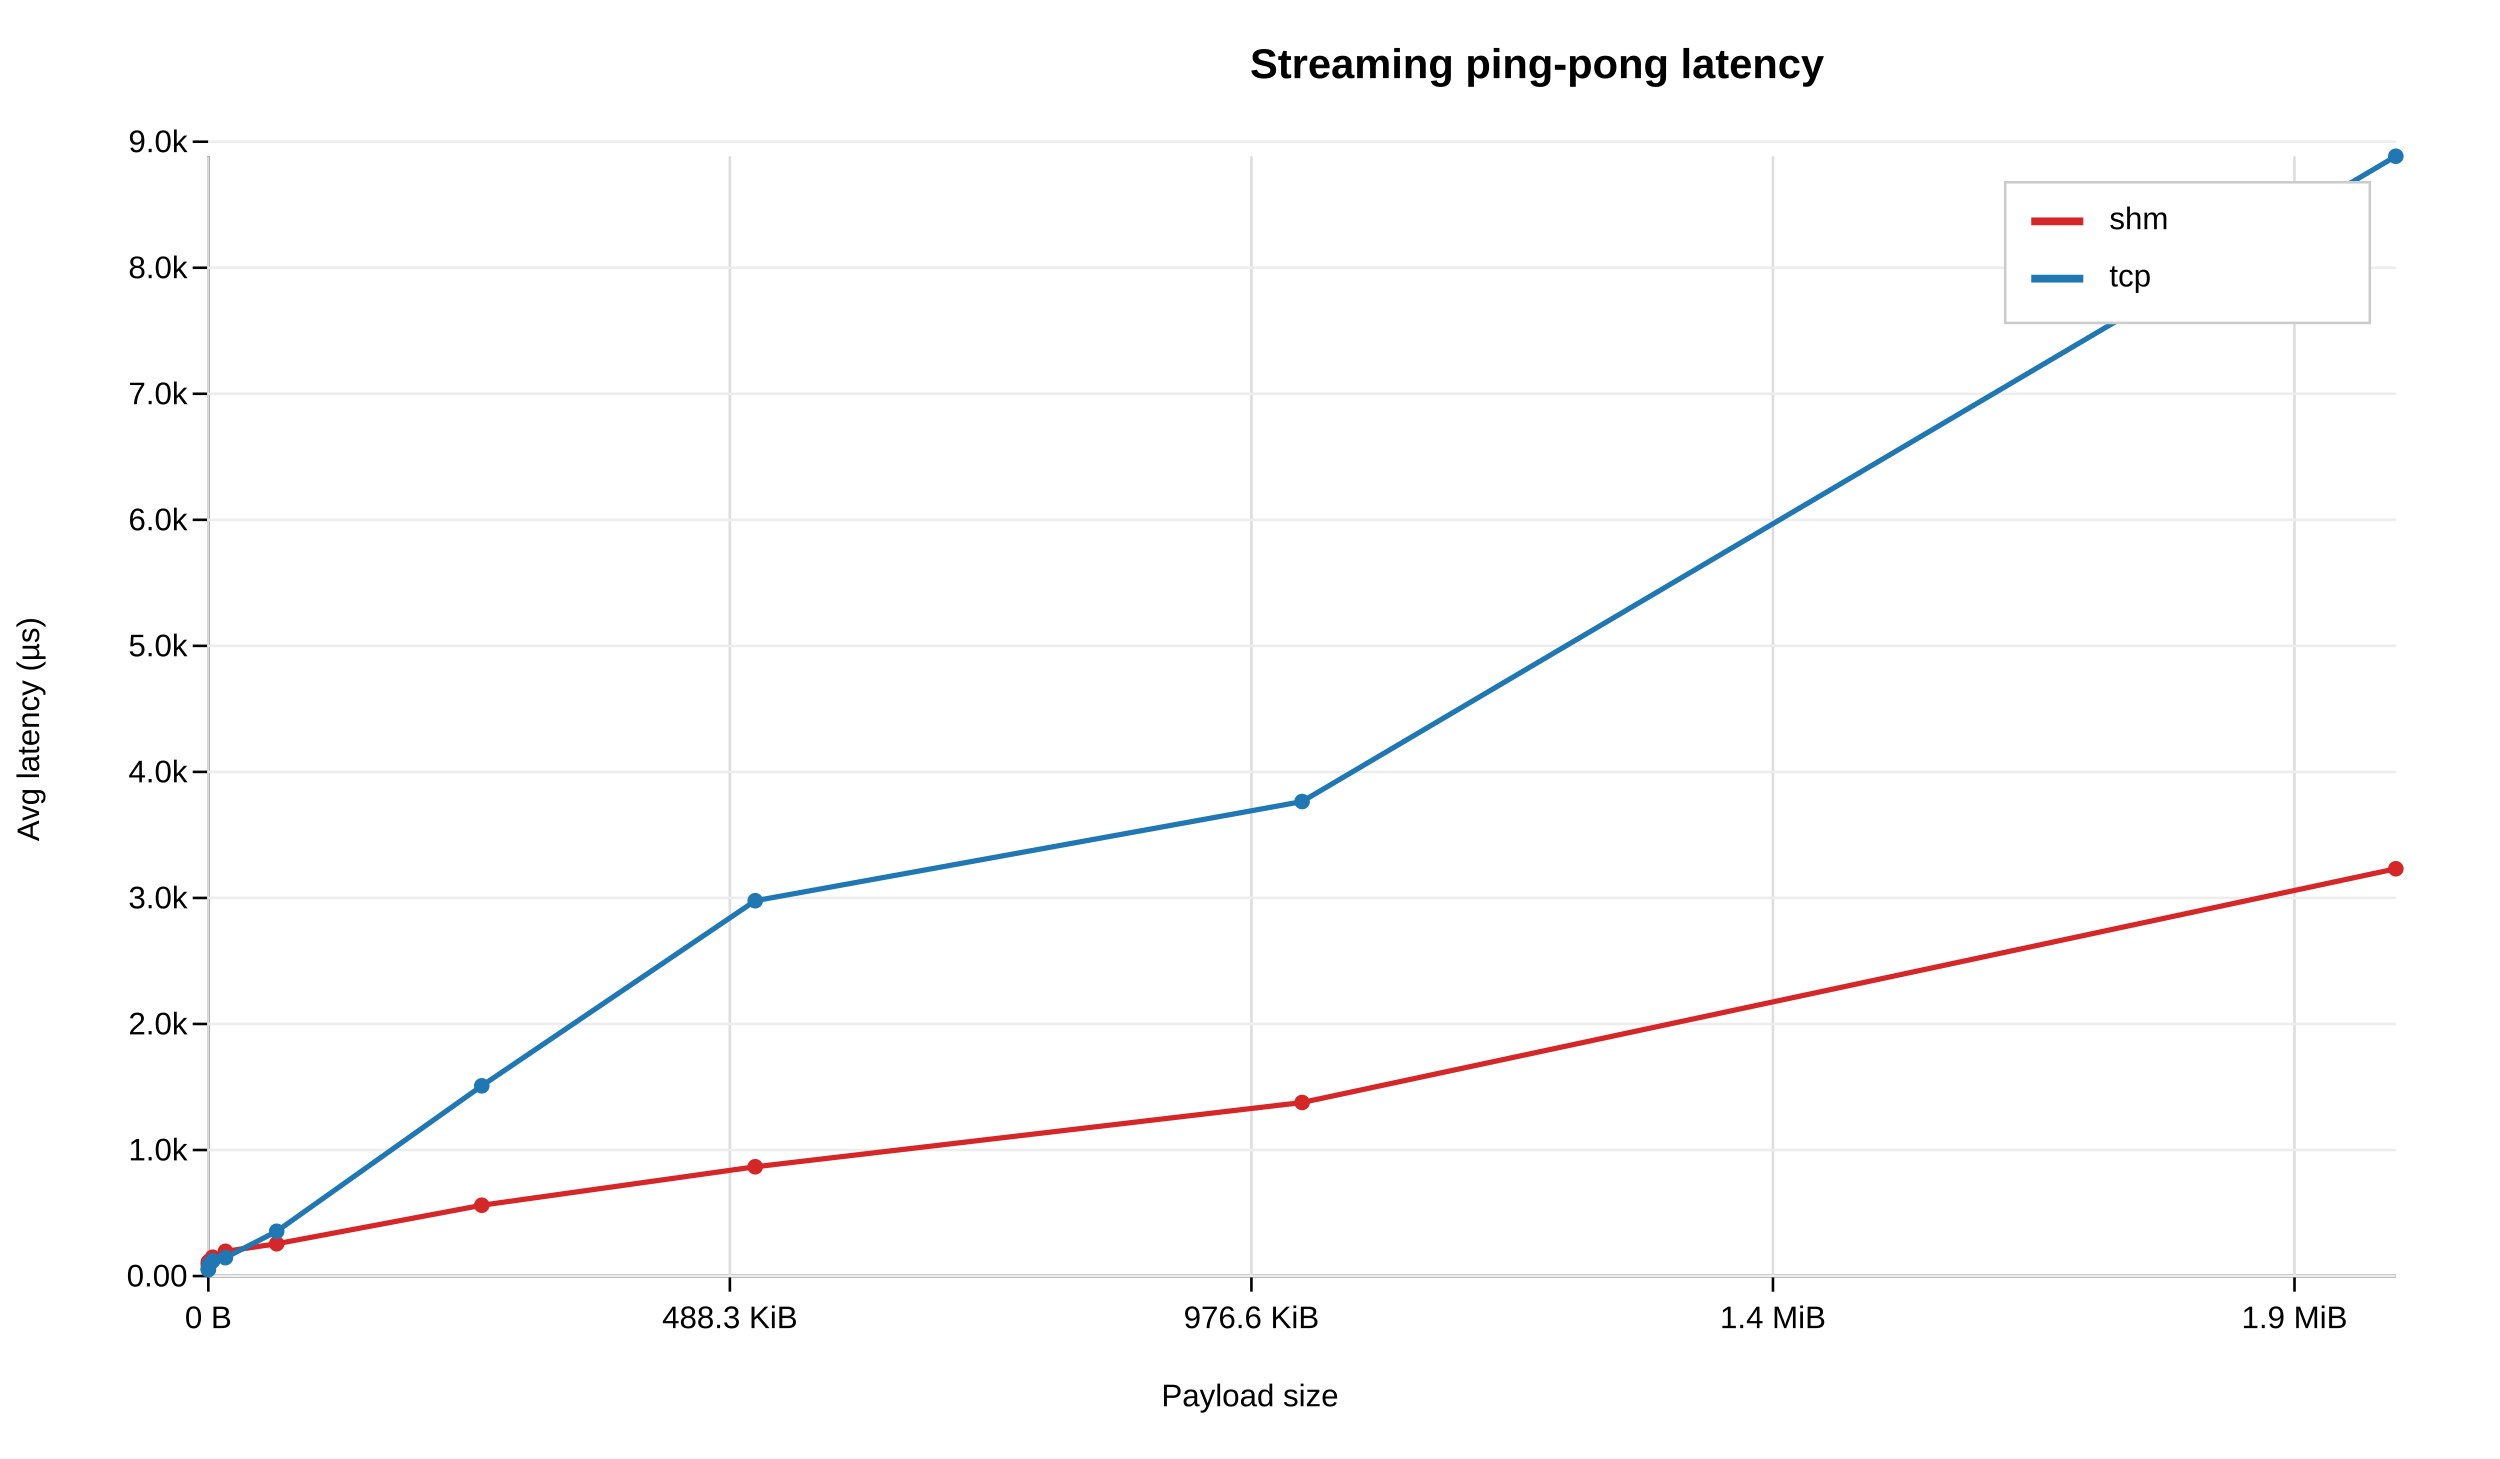
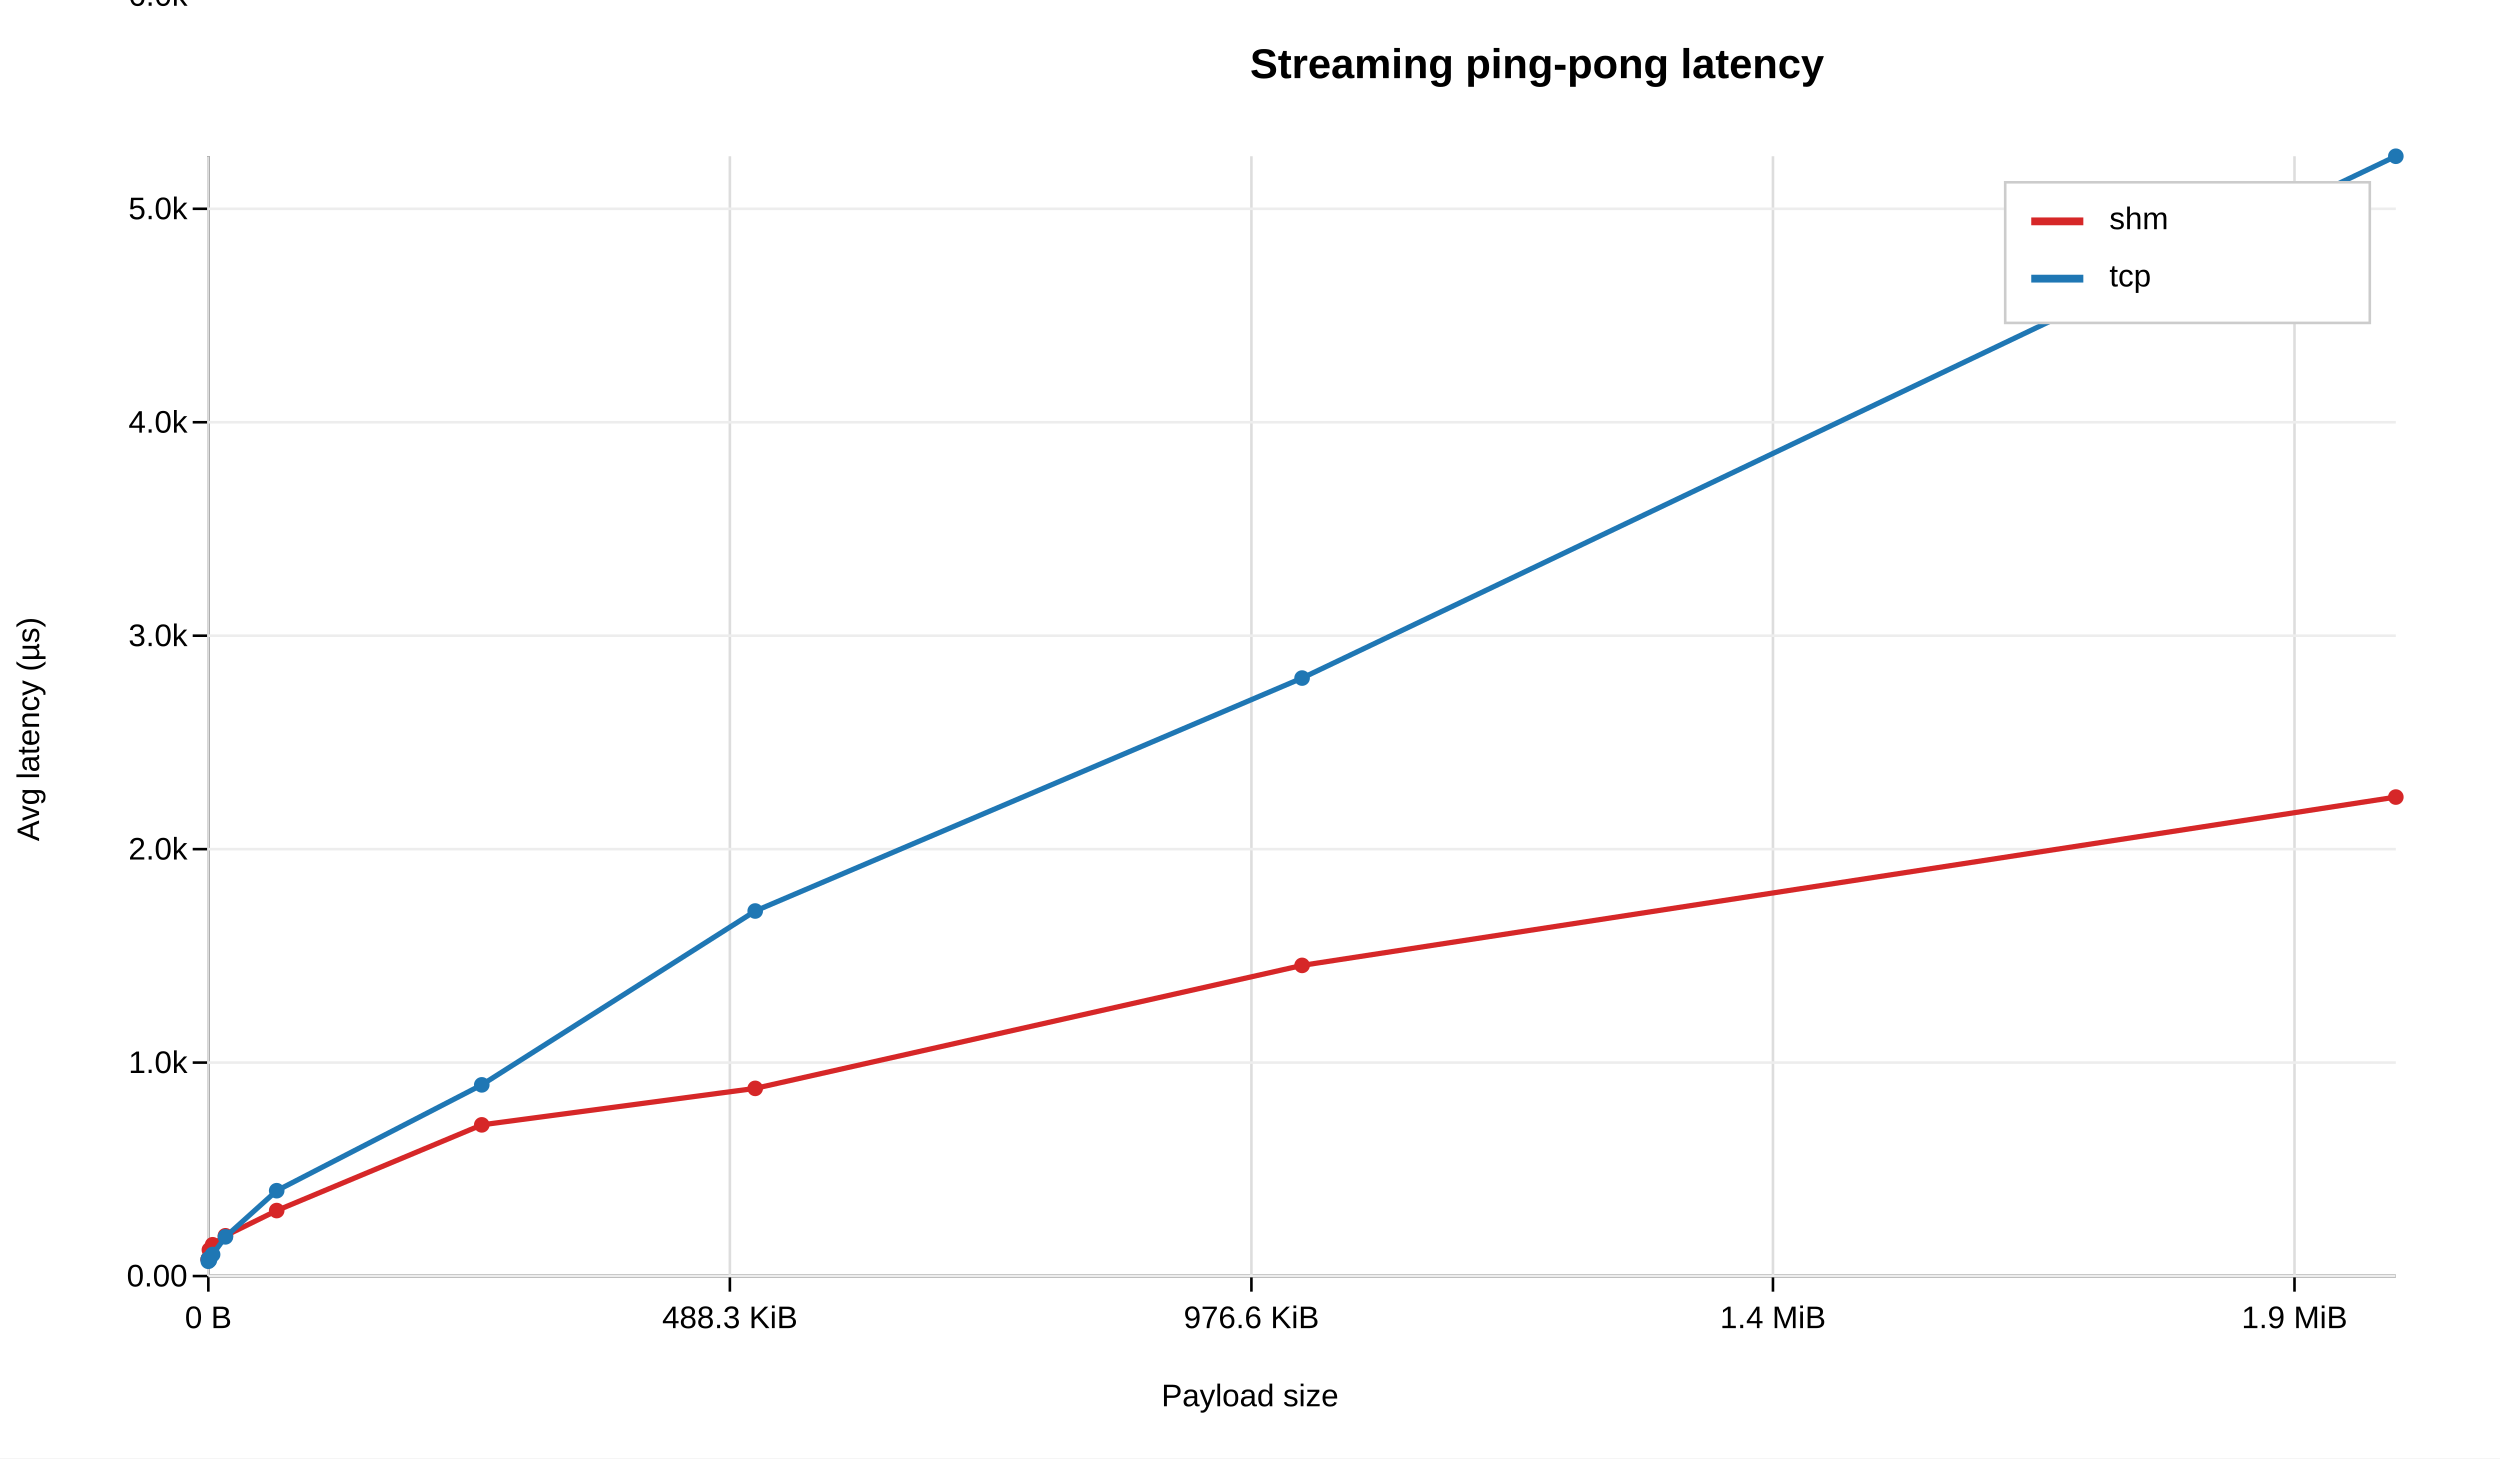
<svg xmlns="http://www.w3.org/2000/svg" width="960" height="560" viewBox="0 0 960 560">
  <style>text{font-family:Arial, sans-serif;font-size:12px;} .title{font-size:16px;font-weight:bold;}</style>
  <rect width="100%" height="100%" fill="white" />
  <text x="480" y="30" class="title">Streaming ping-pong latency</text>
  <text x="480" y="540" text-anchor="middle">Payload size</text>
  <text x="15" y="280" transform="rotate(-90 15,280)" text-anchor="middle">Avg latency (µs)</text>
  <line x1="80" y1="490" x2="920" y2="490" stroke="black" stroke-width="1" />
  <line x1="80" y1="490" x2="80" y2="60" stroke="black" stroke-width="1" />
  <line x1="80" y1="490" x2="80" y2="496" stroke="black" />
  <text x="80" y="510" text-anchor="middle">0 B</text>
  <line x1="280.272" y1="490" x2="280.272" y2="496" stroke="black" />
  <text x="280.272" y="510" text-anchor="middle">488.3 KiB</text>
  <line x1="480.543" y1="490" x2="480.543" y2="496" stroke="black" />
  <text x="480.543" y="510" text-anchor="middle">976.6 KiB</text>
  <line x1="680.815" y1="490" x2="680.815" y2="496" stroke="black" />
  <text x="680.815" y="510" text-anchor="middle">1.4 MiB</text>
  <line x1="881.086" y1="490" x2="881.086" y2="496" stroke="black" />
  <text x="881.086" y="510" text-anchor="middle">1.9 MiB</text>
  <line x1="1081.358" y1="490" x2="1081.358" y2="496" stroke="black" />
  <text x="1081.358" y="510" text-anchor="middle">2.4 MiB</text>
  <line x1="74" y1="490" x2="80" y2="490" stroke="black" />
  <text x="72" y="494" text-anchor="end">0.00</text>
-   <line x1="74" y1="441.602" x2="80" y2="441.602" stroke="black" />
-   <text x="72" y="445.602" text-anchor="end">1.0k</text>
-   <line x1="74" y1="393.204" x2="80" y2="393.204" stroke="black" />
-   <text x="72" y="397.204" text-anchor="end">2.0k</text>
-   <line x1="74" y1="344.806" x2="80" y2="344.806" stroke="black" />
-   <text x="72" y="348.806" text-anchor="end">3.0k</text>
-   <line x1="74" y1="296.409" x2="80" y2="296.409" stroke="black" />
-   <text x="72" y="300.409" text-anchor="end">4.0k</text>
-   <line x1="74" y1="248.011" x2="80" y2="248.011" stroke="black" />
-   <text x="72" y="252.011" text-anchor="end">5.0k</text>
-   <line x1="74" y1="199.613" x2="80" y2="199.613" stroke="black" />
-   <text x="72" y="203.613" text-anchor="end">6.0k</text>
-   <line x1="74" y1="151.215" x2="80" y2="151.215" stroke="black" />
-   <text x="72" y="155.215" text-anchor="end">7.0k</text>
-   <line x1="74" y1="102.817" x2="80" y2="102.817" stroke="black" />
-   <text x="72" y="106.817" text-anchor="end">8.0k</text>
-   <line x1="74" y1="54.419" x2="80" y2="54.419" stroke="black" />
-   <text x="72" y="58.419" text-anchor="end">9.0k</text>
+   <line x1="74" y1="408.035" x2="80" y2="408.035" stroke="black" />
+   <text x="72" y="412.035" text-anchor="end">1.0k</text>
+   <line x1="74" y1="326.071" x2="80" y2="326.071" stroke="black" />
+   <text x="72" y="330.071" text-anchor="end">2.0k</text>
+   <line x1="74" y1="244.106" x2="80" y2="244.106" stroke="black" />
+   <text x="72" y="248.106" text-anchor="end">3.0k</text>
+   <line x1="74" y1="162.142" x2="80" y2="162.142" stroke="black" />
+   <text x="72" y="166.142" text-anchor="end">4.0k</text>
+   <line x1="74" y1="80.177" x2="80" y2="80.177" stroke="black" />
+   <text x="72" y="84.177" text-anchor="end">5.0k</text>
+   <line x1="74" y1="-1.787" x2="80" y2="-1.787" stroke="black" />
+   <text x="72" y="2.213" text-anchor="end">6.0k</text>
  <line x1="80" y1="490" x2="80" y2="60" stroke="#dddddd" stroke-width="1" />
  <line x1="280.272" y1="490" x2="280.272" y2="60" stroke="#dddddd" stroke-width="1" />
  <line x1="480.543" y1="490" x2="480.543" y2="60" stroke="#dddddd" stroke-width="1" />
  <line x1="680.815" y1="490" x2="680.815" y2="60" stroke="#dddddd" stroke-width="1" />
  <line x1="881.086" y1="490" x2="881.086" y2="60" stroke="#dddddd" stroke-width="1" />
  <line x1="1081.358" y1="490" x2="1081.358" y2="60" stroke="#dddddd" stroke-width="1" />
  <line x1="80" y1="490" x2="920" y2="490" stroke="#ededed" stroke-width="1" />
-   <line x1="80" y1="441.602" x2="920" y2="441.602" stroke="#ededed" stroke-width="1" />
-   <line x1="80" y1="393.204" x2="920" y2="393.204" stroke="#ededed" stroke-width="1" />
-   <line x1="80" y1="344.806" x2="920" y2="344.806" stroke="#ededed" stroke-width="1" />
-   <line x1="80" y1="296.409" x2="920" y2="296.409" stroke="#ededed" stroke-width="1" />
-   <line x1="80" y1="248.011" x2="920" y2="248.011" stroke="#ededed" stroke-width="1" />
-   <line x1="80" y1="199.613" x2="920" y2="199.613" stroke="#ededed" stroke-width="1" />
-   <line x1="80" y1="151.215" x2="920" y2="151.215" stroke="#ededed" stroke-width="1" />
-   <line x1="80" y1="102.817" x2="920" y2="102.817" stroke="#ededed" stroke-width="1" />
-   <line x1="80" y1="54.419" x2="920" y2="54.419" stroke="#ededed" stroke-width="1" />
-   <polyline fill="none" stroke="#d62728" stroke-width="2" points="80,484.647 80,485.711 80.41,484.278 81.641,482.772 86.562,480.507 106.25,477.604 185,462.81 290,448.039 500,423.359 920,333.601 " />
-   <circle cx="80" cy="484.647" r="3" fill="#d62728" />
-   <circle cx="80" cy="485.711" r="3" fill="#d62728" />
-   <circle cx="80.41" cy="484.278" r="3" fill="#d62728" />
-   <circle cx="81.641" cy="482.772" r="3" fill="#d62728" />
-   <circle cx="86.562" cy="480.507" r="3" fill="#d62728" />
-   <circle cx="106.25" cy="477.604" r="3" fill="#d62728" />
-   <circle cx="185" cy="462.81" r="3" fill="#d62728" />
-   <circle cx="290" cy="448.039" r="3" fill="#d62728" />
-   <circle cx="500" cy="423.359" r="3" fill="#d62728" />
-   <circle cx="920" cy="333.601" r="3" fill="#d62728" />
-   <polyline fill="none" stroke="#1f77b4" stroke-width="2" points="80,487.556 80,487.305 80.41,485.533 81.641,484.162 86.562,482.937 106.25,472.818 185,416.958 290,345.874 500,307.793 920,60 " />
-   <circle cx="80" cy="487.556" r="3" fill="#1f77b4" />
-   <circle cx="80" cy="487.305" r="3" fill="#1f77b4" />
-   <circle cx="80.41" cy="485.533" r="3" fill="#1f77b4" />
-   <circle cx="81.641" cy="484.162" r="3" fill="#1f77b4" />
-   <circle cx="86.562" cy="482.937" r="3" fill="#1f77b4" />
-   <circle cx="106.25" cy="472.818" r="3" fill="#1f77b4" />
-   <circle cx="185" cy="416.958" r="3" fill="#1f77b4" />
-   <circle cx="290" cy="345.874" r="3" fill="#1f77b4" />
-   <circle cx="500" cy="307.793" r="3" fill="#1f77b4" />
+   <line x1="80" y1="408.035" x2="920" y2="408.035" stroke="#ededed" stroke-width="1" />
+   <line x1="80" y1="326.071" x2="920" y2="326.071" stroke="#ededed" stroke-width="1" />
+   <line x1="80" y1="244.106" x2="920" y2="244.106" stroke="#ededed" stroke-width="1" />
+   <line x1="80" y1="162.142" x2="920" y2="162.142" stroke="#ededed" stroke-width="1" />
+   <line x1="80" y1="80.177" x2="920" y2="80.177" stroke="#ededed" stroke-width="1" />
+   <line x1="80" y1="-1.787" x2="920" y2="-1.787" stroke="#ededed" stroke-width="1" />
+   <polyline fill="none" stroke="#d62728" stroke-width="2" points="80,483.481 80,483.685 80.41,479.947 81.641,477.988 86.562,474.538 106.25,464.86 185,431.944 290,417.934 500,370.712 920,306.073 " />
+   <circle cx="80" cy="483.481" r="3" fill="#d62728" />
+   <circle cx="80" cy="483.685" r="3" fill="#d62728" />
+   <circle cx="80.41" cy="479.947" r="3" fill="#d62728" />
+   <circle cx="81.641" cy="477.988" r="3" fill="#d62728" />
+   <circle cx="86.562" cy="474.538" r="3" fill="#d62728" />
+   <circle cx="106.25" cy="464.86" r="3" fill="#d62728" />
+   <circle cx="185" cy="431.944" r="3" fill="#d62728" />
+   <circle cx="290" cy="417.934" r="3" fill="#d62728" />
+   <circle cx="500" cy="370.712" r="3" fill="#d62728" />
+   <circle cx="920" cy="306.073" r="3" fill="#d62728" />
+   <polyline fill="none" stroke="#1f77b4" stroke-width="2" points="80,484.333 80,483.479 80.41,483.9 81.641,481.735 86.562,474.951 106.25,457.229 185,416.584 290,349.828 500,260.377 920,60 " />
+   <circle cx="80" cy="484.333" r="3" fill="#1f77b4" />
+   <circle cx="80" cy="483.479" r="3" fill="#1f77b4" />
+   <circle cx="80.41" cy="483.9" r="3" fill="#1f77b4" />
+   <circle cx="81.641" cy="481.735" r="3" fill="#1f77b4" />
+   <circle cx="86.562" cy="474.951" r="3" fill="#1f77b4" />
+   <circle cx="106.25" cy="457.229" r="3" fill="#1f77b4" />
+   <circle cx="185" cy="416.584" r="3" fill="#1f77b4" />
+   <circle cx="290" cy="349.828" r="3" fill="#1f77b4" />
+   <circle cx="500" cy="260.377" r="3" fill="#1f77b4" />
  <circle cx="920" cy="60" r="3" fill="#1f77b4" />
  <rect x="770" y="70" width="140" height="54" fill="white" stroke="#ccc" />
  <line x1="780" y1="85" x2="800" y2="85" stroke="#d62728" stroke-width="3" />
  <text x="810" y="88">shm</text>
  <line x1="780" y1="107" x2="800" y2="107" stroke="#1f77b4" stroke-width="3" />
  <text x="810" y="110">tcp</text>
</svg>
